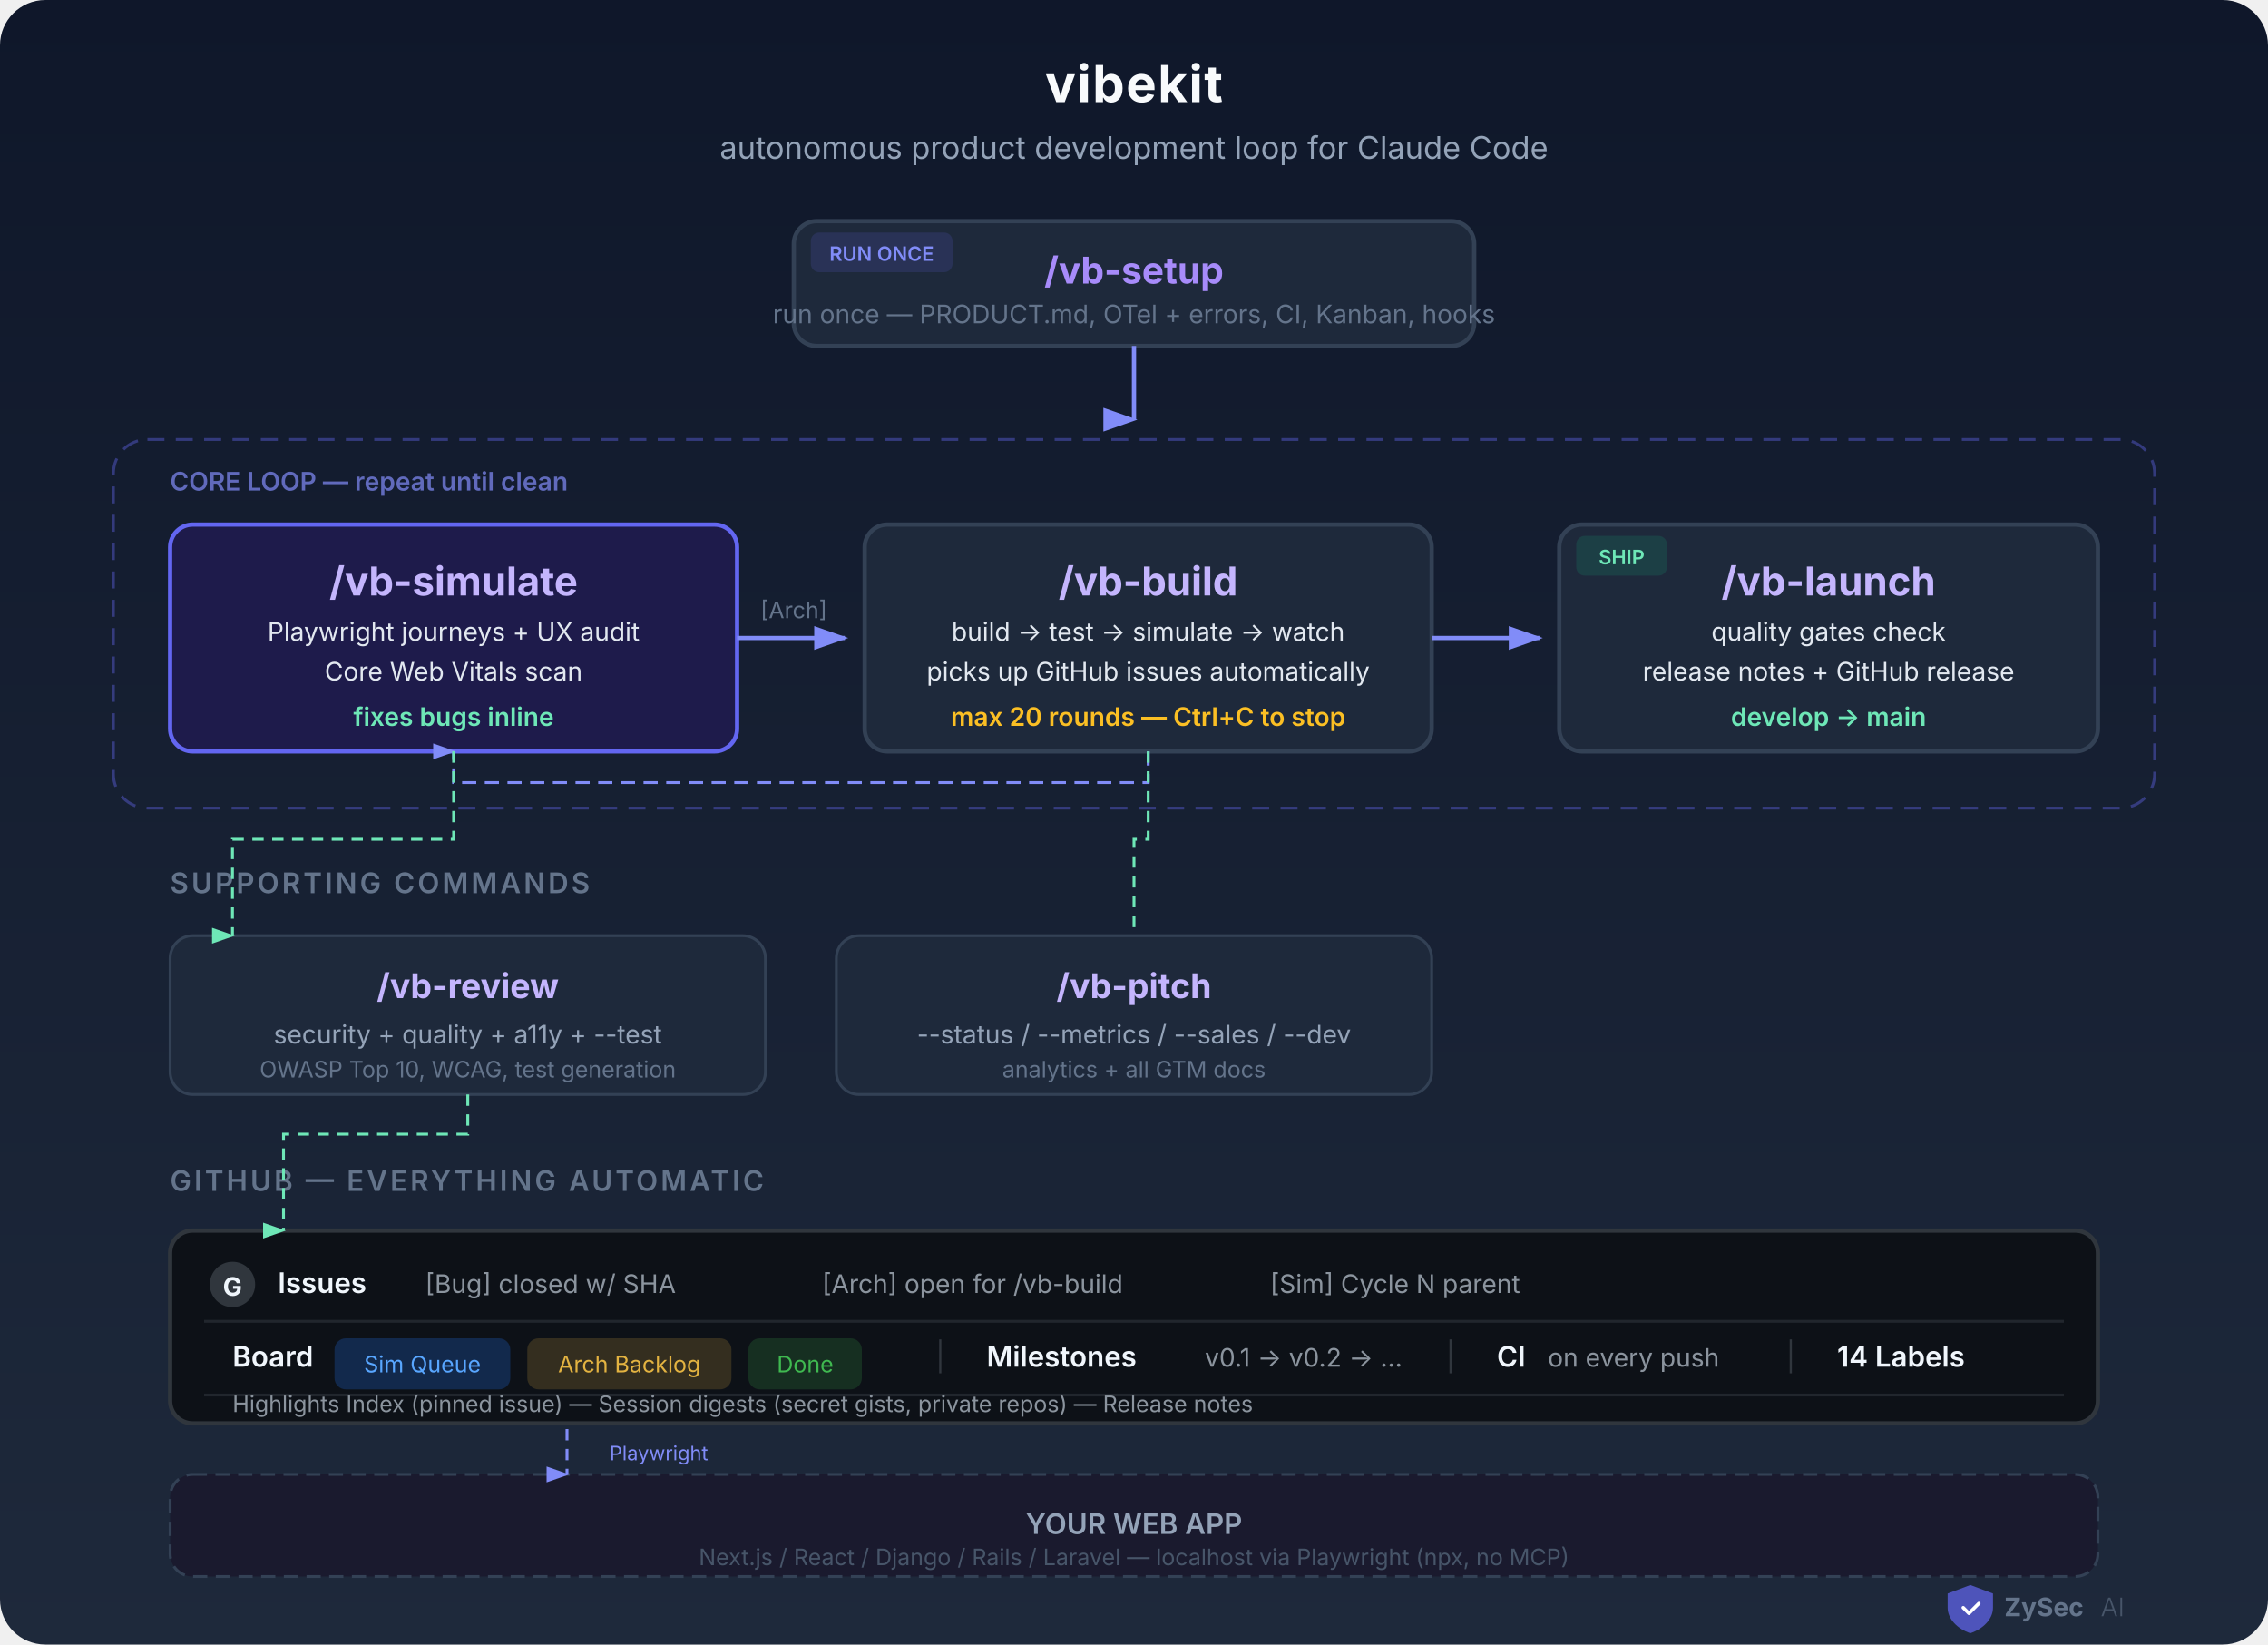
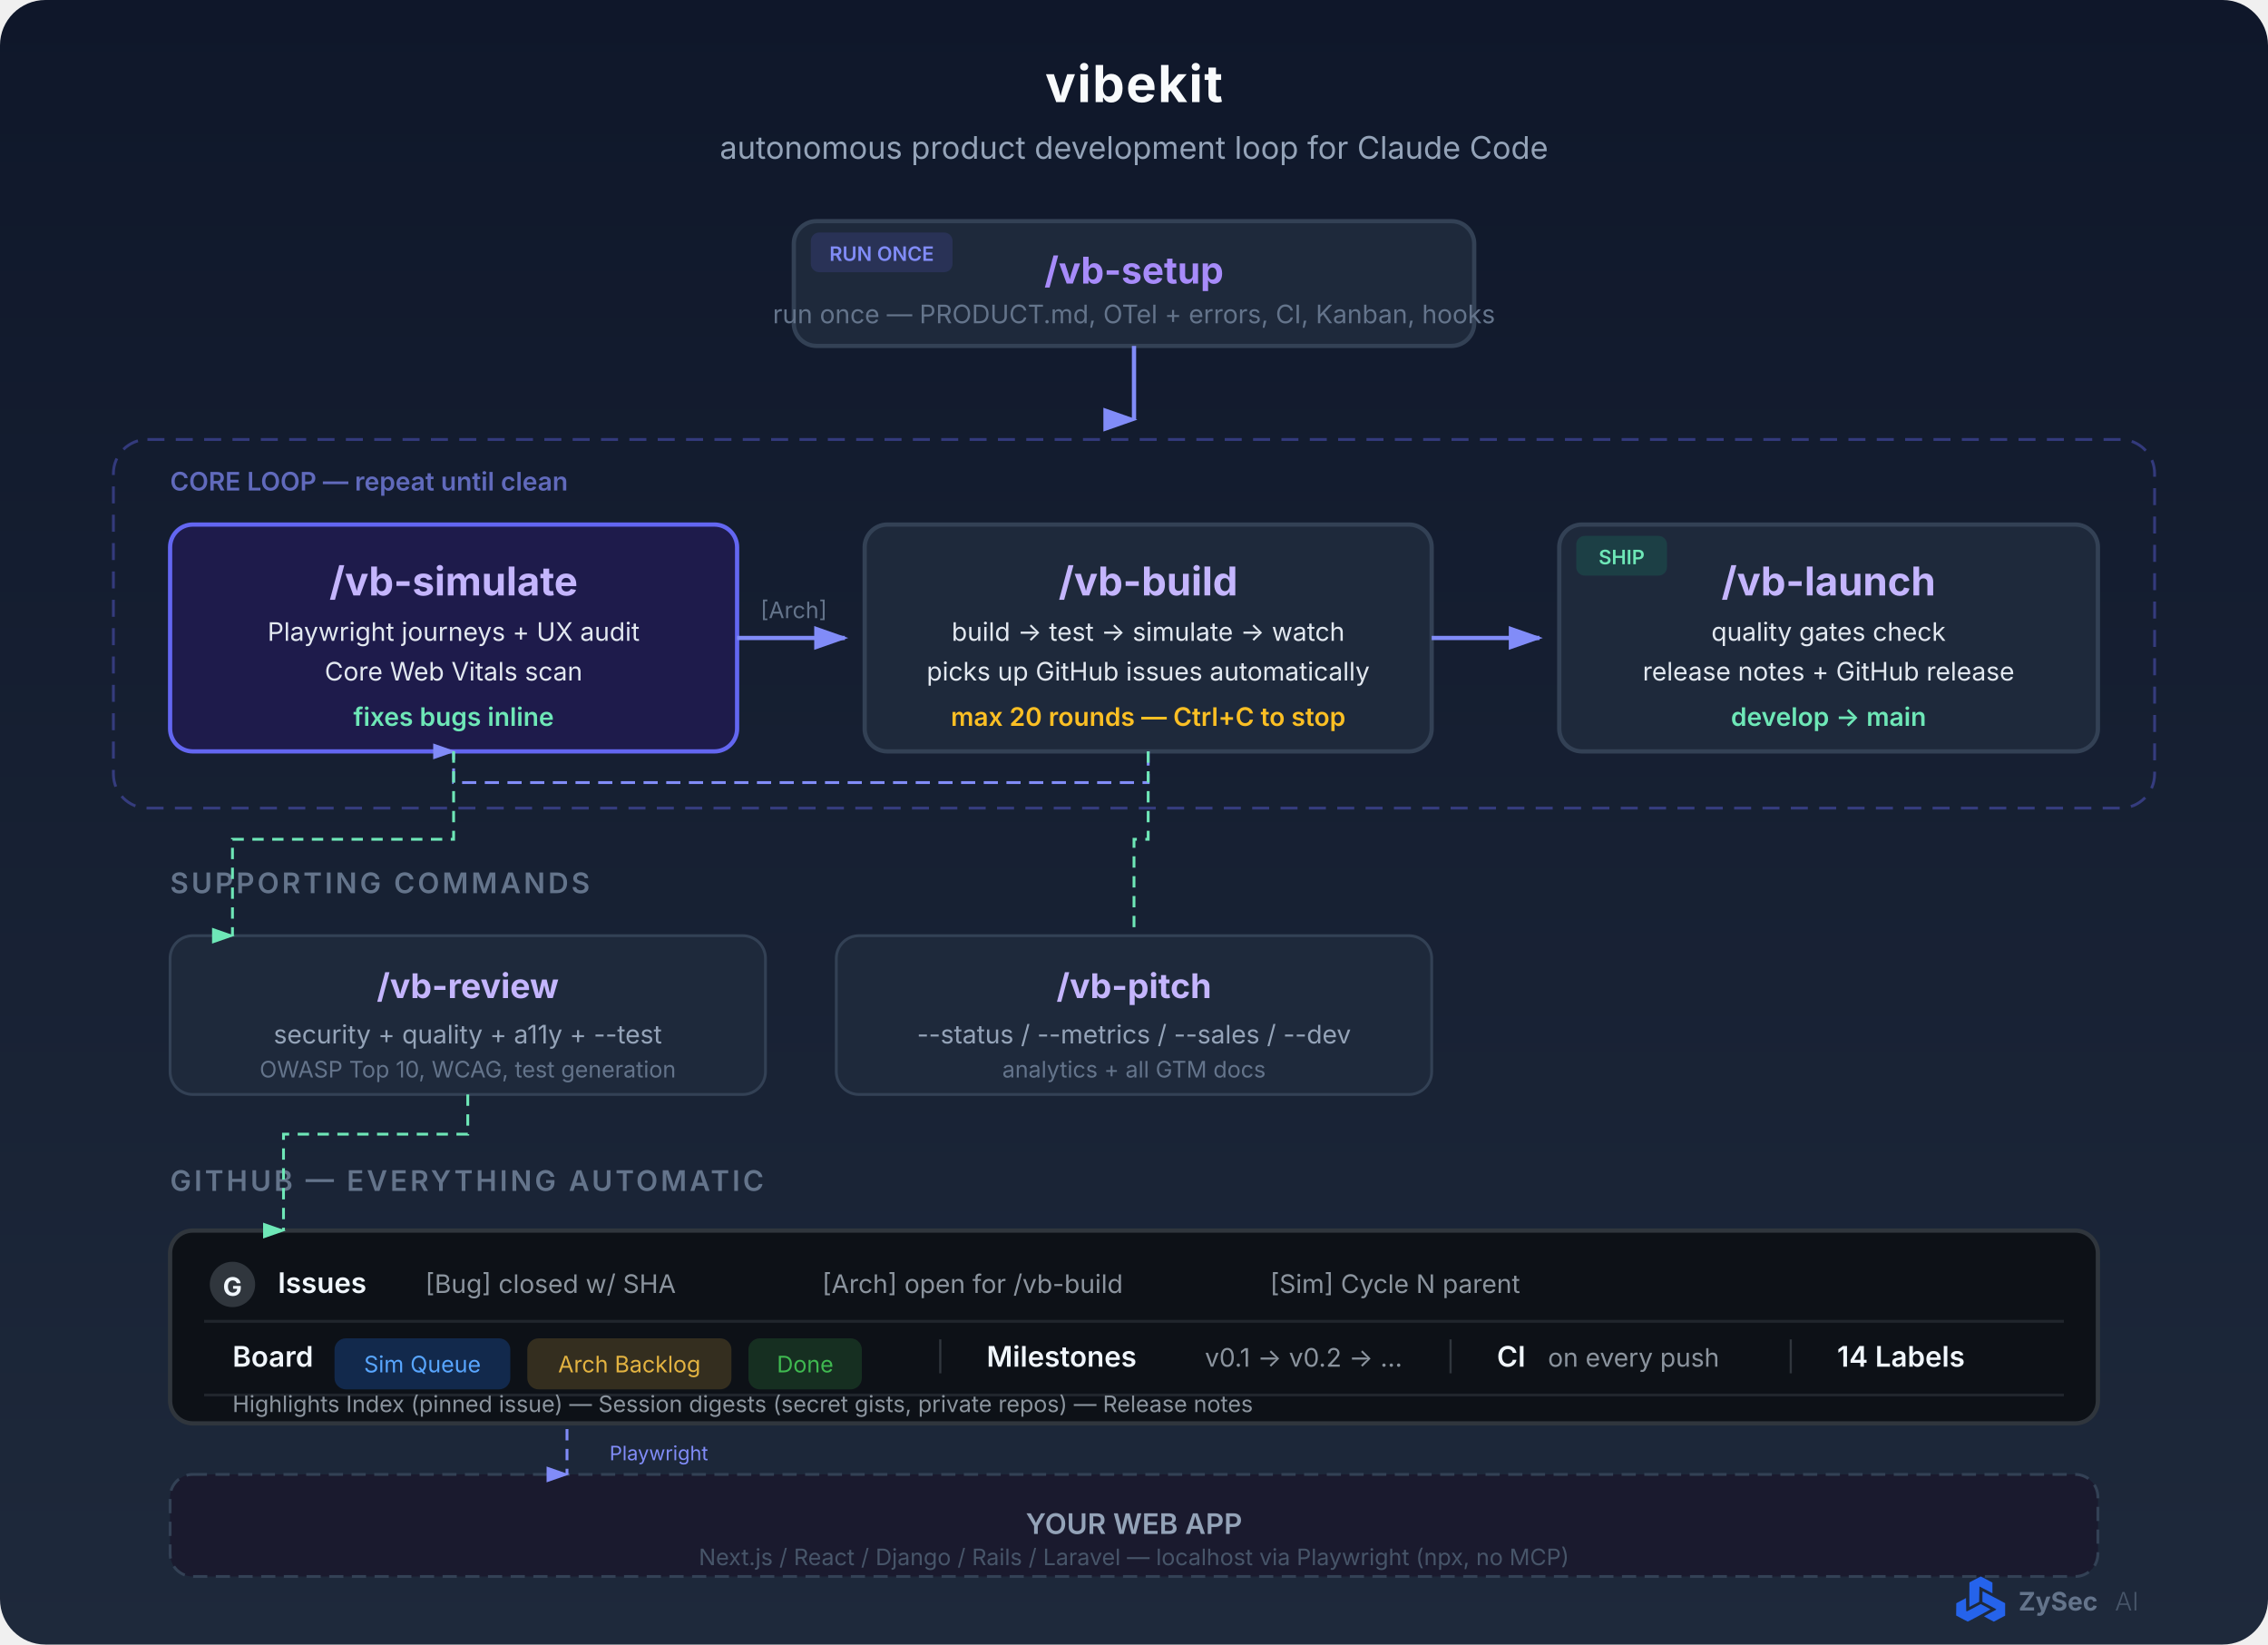
<svg xmlns="http://www.w3.org/2000/svg" viewBox="0 0 800 580" font-family="system-ui, -apple-system, sans-serif">
  <defs>
    <marker id="arr" viewBox="0 0 10 7" refX="9" refY="3.5" markerWidth="8" markerHeight="6" orient="auto-start-auto">
      <path d="M 0 0 L 10 3.5 L 0 7 z" fill="#818cf8" />
    </marker>
    <marker id="arr-green" viewBox="0 0 10 7" refX="9" refY="3.5" markerWidth="8" markerHeight="6" orient="auto-start-auto">
      <path d="M 0 0 L 10 3.5 L 0 7 z" fill="#6ee7b7" />
    </marker>
    <linearGradient id="bg" x1="0" y1="0" x2="0" y2="1">
      <stop offset="0%" stop-color="#0f172a" />
      <stop offset="100%" stop-color="#1e293b" />
    </linearGradient>
  </defs>
  <rect width="800" height="580" rx="16" fill="url(#bg)" />
  <text x="400" y="36" text-anchor="middle" fill="#f8fafc" font-size="18" font-weight="700" letter-spacing="0.5">vibekit</text>
  <text x="400" y="56" text-anchor="middle" fill="#94a3b8" font-size="11">autonomous product development loop for Claude Code</text>
  <rect x="280" y="78" width="240" height="44" rx="8" fill="#1e293b" stroke="#334155" stroke-width="1.5" />
  <text x="400" y="100" text-anchor="middle" fill="#a78bfa" font-size="13" font-weight="700">/vb-setup</text>
  <text x="400" y="114" text-anchor="middle" fill="#64748b" font-size="9">run once — PRODUCT.md, OTel + errors, CI, Kanban, hooks</text>
  <rect x="286" y="82" width="50" height="14" rx="3" fill="#6366f1" opacity="0.15" />
  <text x="311" y="92" text-anchor="middle" fill="#818cf8" font-size="7" font-weight="600">RUN ONCE</text>
  <line x1="400" y1="122" x2="400" y2="148" stroke="#818cf8" stroke-width="1.5" marker-end="url(#arr)" />
  <rect x="40" y="155" width="720" height="130" rx="12" fill="none" stroke="#6366f1" stroke-width="1" stroke-dasharray="6,4" opacity="0.4" />
  <text x="60" y="173" fill="#818cf8" font-size="9" font-weight="600" opacity="0.7">CORE LOOP — repeat until clean</text>
  <rect x="60" y="185" width="200" height="80" rx="8" fill="#1e1b4b" stroke="#6366f1" stroke-width="1.5" />
  <text x="160" y="210" text-anchor="middle" fill="#c4b5fd" font-size="14" font-weight="700">/vb-simulate</text>
  <text x="160" y="226" text-anchor="middle" fill="#e2e8f0" font-size="9">Playwright journeys + UX audit</text>
  <text x="160" y="240" text-anchor="middle" fill="#e2e8f0" font-size="9">Core Web Vitals scan</text>
  <text x="160" y="256" text-anchor="middle" fill="#6ee7b7" font-size="9" font-weight="600">fixes bugs inline</text>
  <line x1="260" y1="225" x2="298" y2="225" stroke="#818cf8" stroke-width="1.5" marker-end="url(#arr)" />
  <text x="280" y="218" text-anchor="middle" fill="#64748b" font-size="8">[Arch]</text>
  <rect x="305" y="185" width="200" height="80" rx="8" fill="#1e293b" stroke="#334155" stroke-width="1.5" />
  <text x="405" y="210" text-anchor="middle" fill="#c4b5fd" font-size="14" font-weight="700">/vb-build</text>
  <text x="405" y="226" text-anchor="middle" fill="#e2e8f0" font-size="9">build → test → simulate → watch</text>
  <text x="405" y="240" text-anchor="middle" fill="#e2e8f0" font-size="9">picks up GitHub issues automatically</text>
  <text x="405" y="256" text-anchor="middle" fill="#fbbf24" font-size="9" font-weight="600">max 20 rounds — Ctrl+C to stop</text>
  <line x1="505" y1="225" x2="543" y2="225" stroke="#818cf8" stroke-width="1.5" marker-end="url(#arr)" />
  <rect x="550" y="185" width="190" height="80" rx="8" fill="#1e293b" stroke="#334155" stroke-width="1.5" />
  <text x="645" y="210" text-anchor="middle" fill="#c4b5fd" font-size="14" font-weight="700">/vb-launch</text>
  <text x="645" y="226" text-anchor="middle" fill="#e2e8f0" font-size="9">quality gates check</text>
  <text x="645" y="240" text-anchor="middle" fill="#e2e8f0" font-size="9">release notes + GitHub release</text>
  <text x="645" y="256" text-anchor="middle" fill="#6ee7b7" font-size="9" font-weight="600">develop → main</text>
  <rect x="556" y="189" width="32" height="14" rx="3" fill="#10b981" opacity="0.15" />
  <text x="572" y="199" text-anchor="middle" fill="#6ee7b7" font-size="7" font-weight="600">SHIP</text>
  <path d="M 405 265 L 405 276 L 160 276 L 160 265" stroke="#818cf8" stroke-width="1" stroke-dasharray="5,3" fill="none" marker-end="url(#arr)" />
  <text x="60" y="315" fill="#64748b" font-size="10" font-weight="600" letter-spacing="1">SUPPORTING COMMANDS</text>
  <rect x="60" y="330" width="210" height="56" rx="8" fill="#1e293b" stroke="#334155" stroke-width="1" />
  <text x="165" y="352" text-anchor="middle" fill="#c4b5fd" font-size="12" font-weight="700">/vb-review</text>
  <text x="165" y="368" text-anchor="middle" fill="#94a3b8" font-size="9">security + quality + a11y + --test</text>
  <text x="165" y="380" text-anchor="middle" fill="#64748b" font-size="8">OWASP Top 10, WCAG, test generation</text>
  <rect x="295" y="330" width="210" height="56" rx="8" fill="#1e293b" stroke="#334155" stroke-width="1" />
  <text x="400" y="352" text-anchor="middle" fill="#c4b5fd" font-size="12" font-weight="700">/vb-pitch</text>
  <text x="400" y="368" text-anchor="middle" fill="#94a3b8" font-size="9">--status / --metrics / --sales / --dev</text>
  <text x="400" y="380" text-anchor="middle" fill="#64748b" font-size="8">analytics + all GTM docs</text>
  <text x="60" y="420" fill="#64748b" font-size="10" font-weight="600" letter-spacing="1">GITHUB — EVERYTHING AUTOMATIC</text>
  <rect x="60" y="434" width="680" height="68" rx="8" fill="#0d1117" stroke="#30363d" stroke-width="1.5" />
  <circle cx="82" cy="453" r="8" fill="#30363d" />
  <text x="82" y="457" text-anchor="middle" fill="#f0f6fc" font-size="9" font-weight="700">G</text>
  <text x="98" y="456" fill="#f0f6fc" font-size="10" font-weight="600">Issues</text>
  <text x="150" y="456" fill="#8b949e" font-size="9">[Bug] closed w/ SHA</text>
  <text x="290" y="456" fill="#8b949e" font-size="9">[Arch] open for /vb-build</text>
  <text x="448" y="456" fill="#8b949e" font-size="9">[Sim] Cycle N parent</text>
  <line x1="72" y1="466" x2="728" y2="466" stroke="#21262d" stroke-width="1" />
  <text x="82" y="482" fill="#f0f6fc" font-size="10" font-weight="600">Board</text>
  <rect x="118" y="472" width="62" height="18" rx="4" fill="#1f6feb" opacity="0.25" />
  <text x="149" y="484" text-anchor="middle" fill="#58a6ff" font-size="8">Sim Queue</text>
  <rect x="186" y="472" width="72" height="18" rx="4" fill="#e3b341" opacity="0.18" />
  <text x="222" y="484" text-anchor="middle" fill="#e3b341" font-size="8">Arch Backlog</text>
  <rect x="264" y="472" width="40" height="18" rx="4" fill="#3fb950" opacity="0.18" />
  <text x="284" y="484" text-anchor="middle" fill="#3fb950" font-size="8">Done</text>
  <text x="330" y="482" fill="#30363d" font-size="10">|</text>
  <text x="348" y="482" fill="#f0f6fc" font-size="10" font-weight="600">Milestones</text>
  <text x="425" y="482" fill="#8b949e" font-size="9">v0.1 → v0.2 → ...</text>
  <text x="510" y="482" fill="#30363d" font-size="10">|</text>
  <text x="528" y="482" fill="#f0f6fc" font-size="10" font-weight="600">CI</text>
  <text x="546" y="482" fill="#8b949e" font-size="9">on every push</text>
  <text x="630" y="482" fill="#30363d" font-size="10">|</text>
  <text x="648" y="482" fill="#f0f6fc" font-size="10" font-weight="600">14 Labels</text>
  <line x1="72" y1="492" x2="728" y2="492" stroke="#21262d" stroke-width="1" />
  <text x="82" y="498" fill="#8b949e" font-size="8">Highlights Index (pinned issue) — Session digests (secret gists, private repos) — Release notes</text>
  <rect x="60" y="520" width="680" height="36" rx="8" fill="#1a1a2e" stroke="#334155" stroke-width="1" stroke-dasharray="5,3" />
  <text x="400" y="541" text-anchor="middle" fill="#94a3b8" font-size="10" font-weight="600">YOUR WEB APP</text>
  <text x="400" y="552" text-anchor="middle" fill="#475569" font-size="8">Next.js / React / Django / Rails / Laravel — localhost via Playwright (npx, no MCP)</text>
  <path d="M 160 265 L 160 296 L 82 296 L 82 330" stroke="#6ee7b7" stroke-width="1" stroke-dasharray="4,3" fill="none" marker-end="url(#arr-green)" />
  <path d="M 405 265 L 405 296 L 400 296 L 400 330" stroke="#6ee7b7" stroke-width="1" stroke-dasharray="4,3" fill="none" />
  <path d="M 165 386 L 165 400 L 100 400 L 100 434" stroke="#6ee7b7" stroke-width="1" stroke-dasharray="4,3" fill="none" marker-end="url(#arr-green)" />
  <line x1="200" y1="504" x2="200" y2="520" stroke="#818cf8" stroke-width="1" stroke-dasharray="4,3" marker-end="url(#arr)" />
  <text x="215" y="515" fill="#818cf8" font-size="7">Playwright</text>
-   <g transform="translate(685, 558)">
-     <path d="M10 1 L18 4 L18 9 C18 13 14.5 16.5 10 18 C5.5 16.5 2 13 2 9 L2 4 Z" fill="#6366f1" opacity="0.7" />
-     <path d="M7.5 9 L9.5 11 L13 7.5" stroke="#fff" stroke-width="1.2" stroke-linecap="round" stroke-linejoin="round" fill="none" />
+   <g transform="translate(690, 556)">
+     <g transform="scale(0.04)">
+       <path d="M166.25 26.14L117.13 52.28L116.38 160.3C116.12 219.75 116.38 268.33 116.88 268.33C117.38 268.33 136.78 258.15 160.2 245.66L202.78 222.99L204.04 155.45L205.29 87.9L211.59 90.91C218.9 94.38 299.25 136.94 311.85 143.88L319.91 148.51V101.09V53.67L287.92 36.78C270.03 27.53 247.36 15.5 237.29 9.95C226.96 4.39 217.89 0 217.13 0C216.13 0 193.2 11.8 166.25 26.14Z" fill="#2563eb" />
+       <path d="M231.74 176.27V223.22L257.69 236.87C271.8 244.5 298.24 258.38 316.13 267.87C334.27 277.58 350.39 286.6 352.4 288.22C356.43 291.46 356.94 291.23 288.67 327.32C264.49 340.04 245.35 351.14 245.85 351.84C246.35 352.76 266 363.4 289.68 375.89L332.25 398.33L382.13 371.73L432 345.36V290.31V235.25L392.96 214.43C363.74 198.93 271.8 150.36 233.76 130.23C232.5 129.77 231.74 150.36 231.74 176.27Z" fill="#2563eb" />
+       <path d="M44.08 213.05L1.26 235.72L0.5 289.84L0 344.2L50.63 371.04C78.34 385.84 101.51 397.87 102.02 397.87C106.05 397.87 304.54 290.31 303.03 289.15C302.02 288.22 282.12 277.35 258.95 265.32L216.63 243.12L189.68 257.69C108.82 300.95 95.72 307.66 92.19 307.66C88.67 307.66 88.16 299.79 87.66 248.9L86.9 190.15L44.08 213.05Z" fill="#2563eb" />
+     </g>
    <text x="22" y="12" fill="#64748b" font-size="9" font-weight="700">ZySec</text>
    <text x="56" y="12" fill="#475569" font-size="9" font-weight="300">AI</text>
  </g>
</svg>
